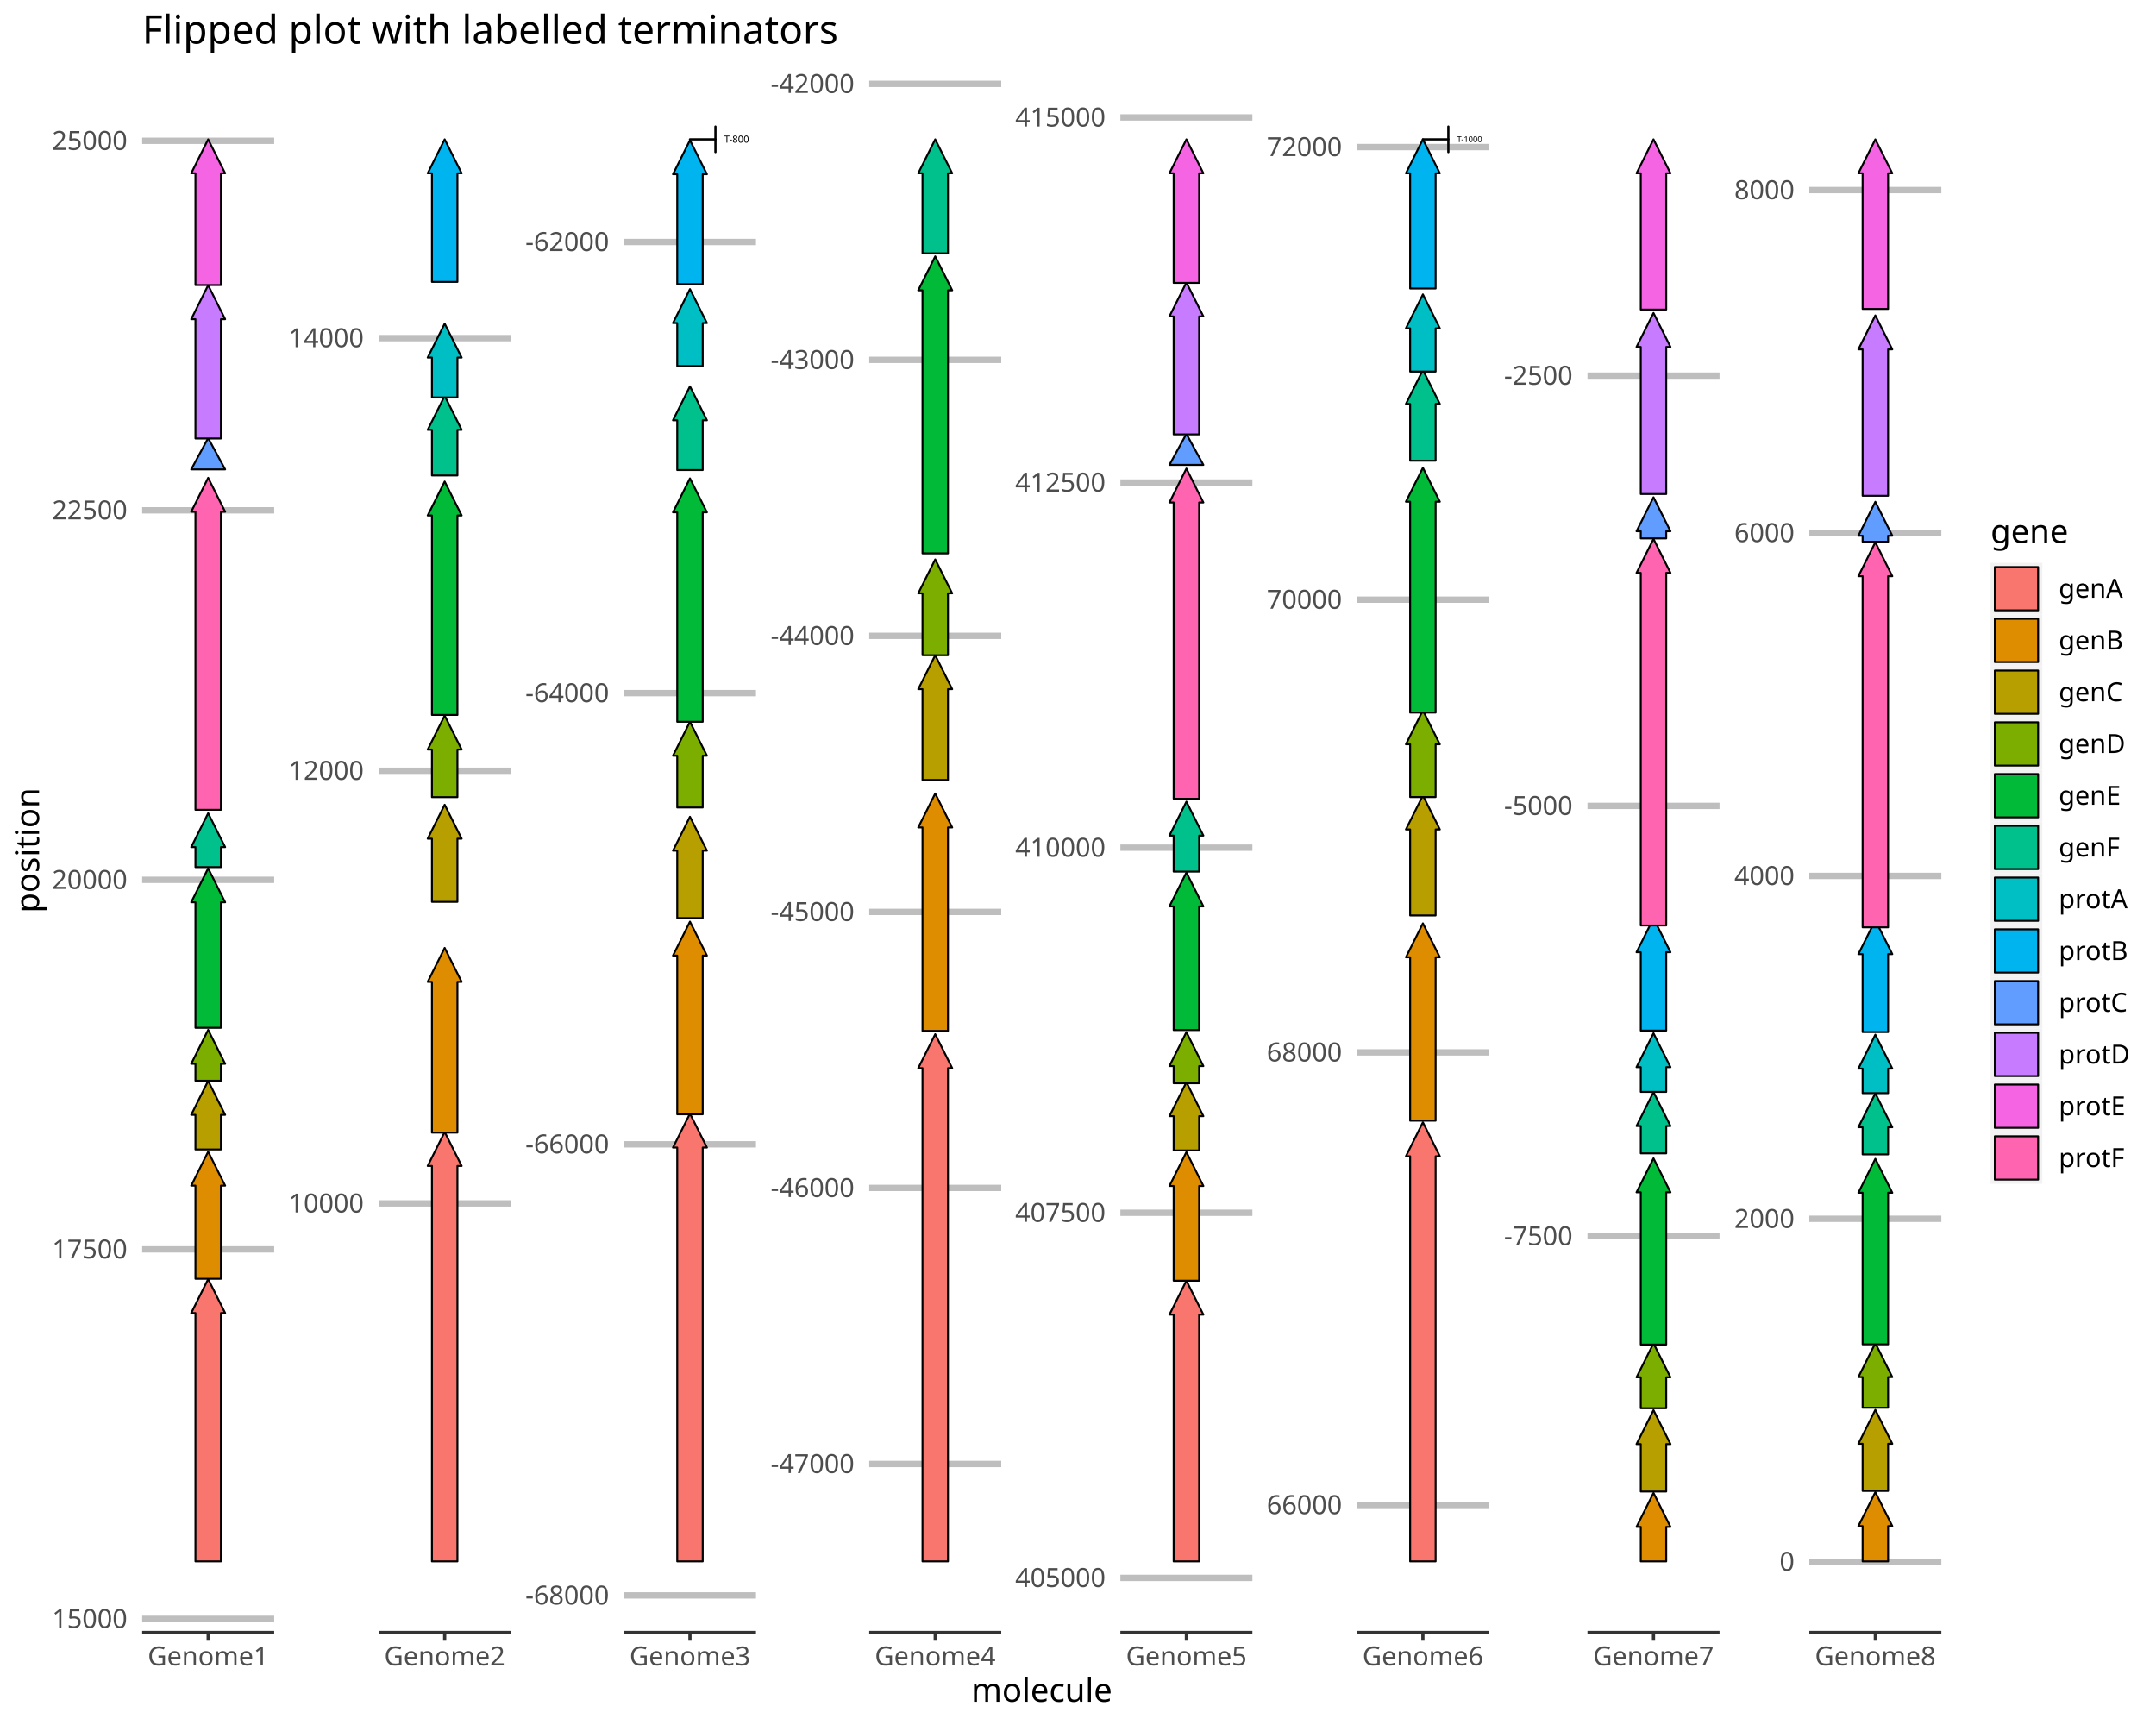
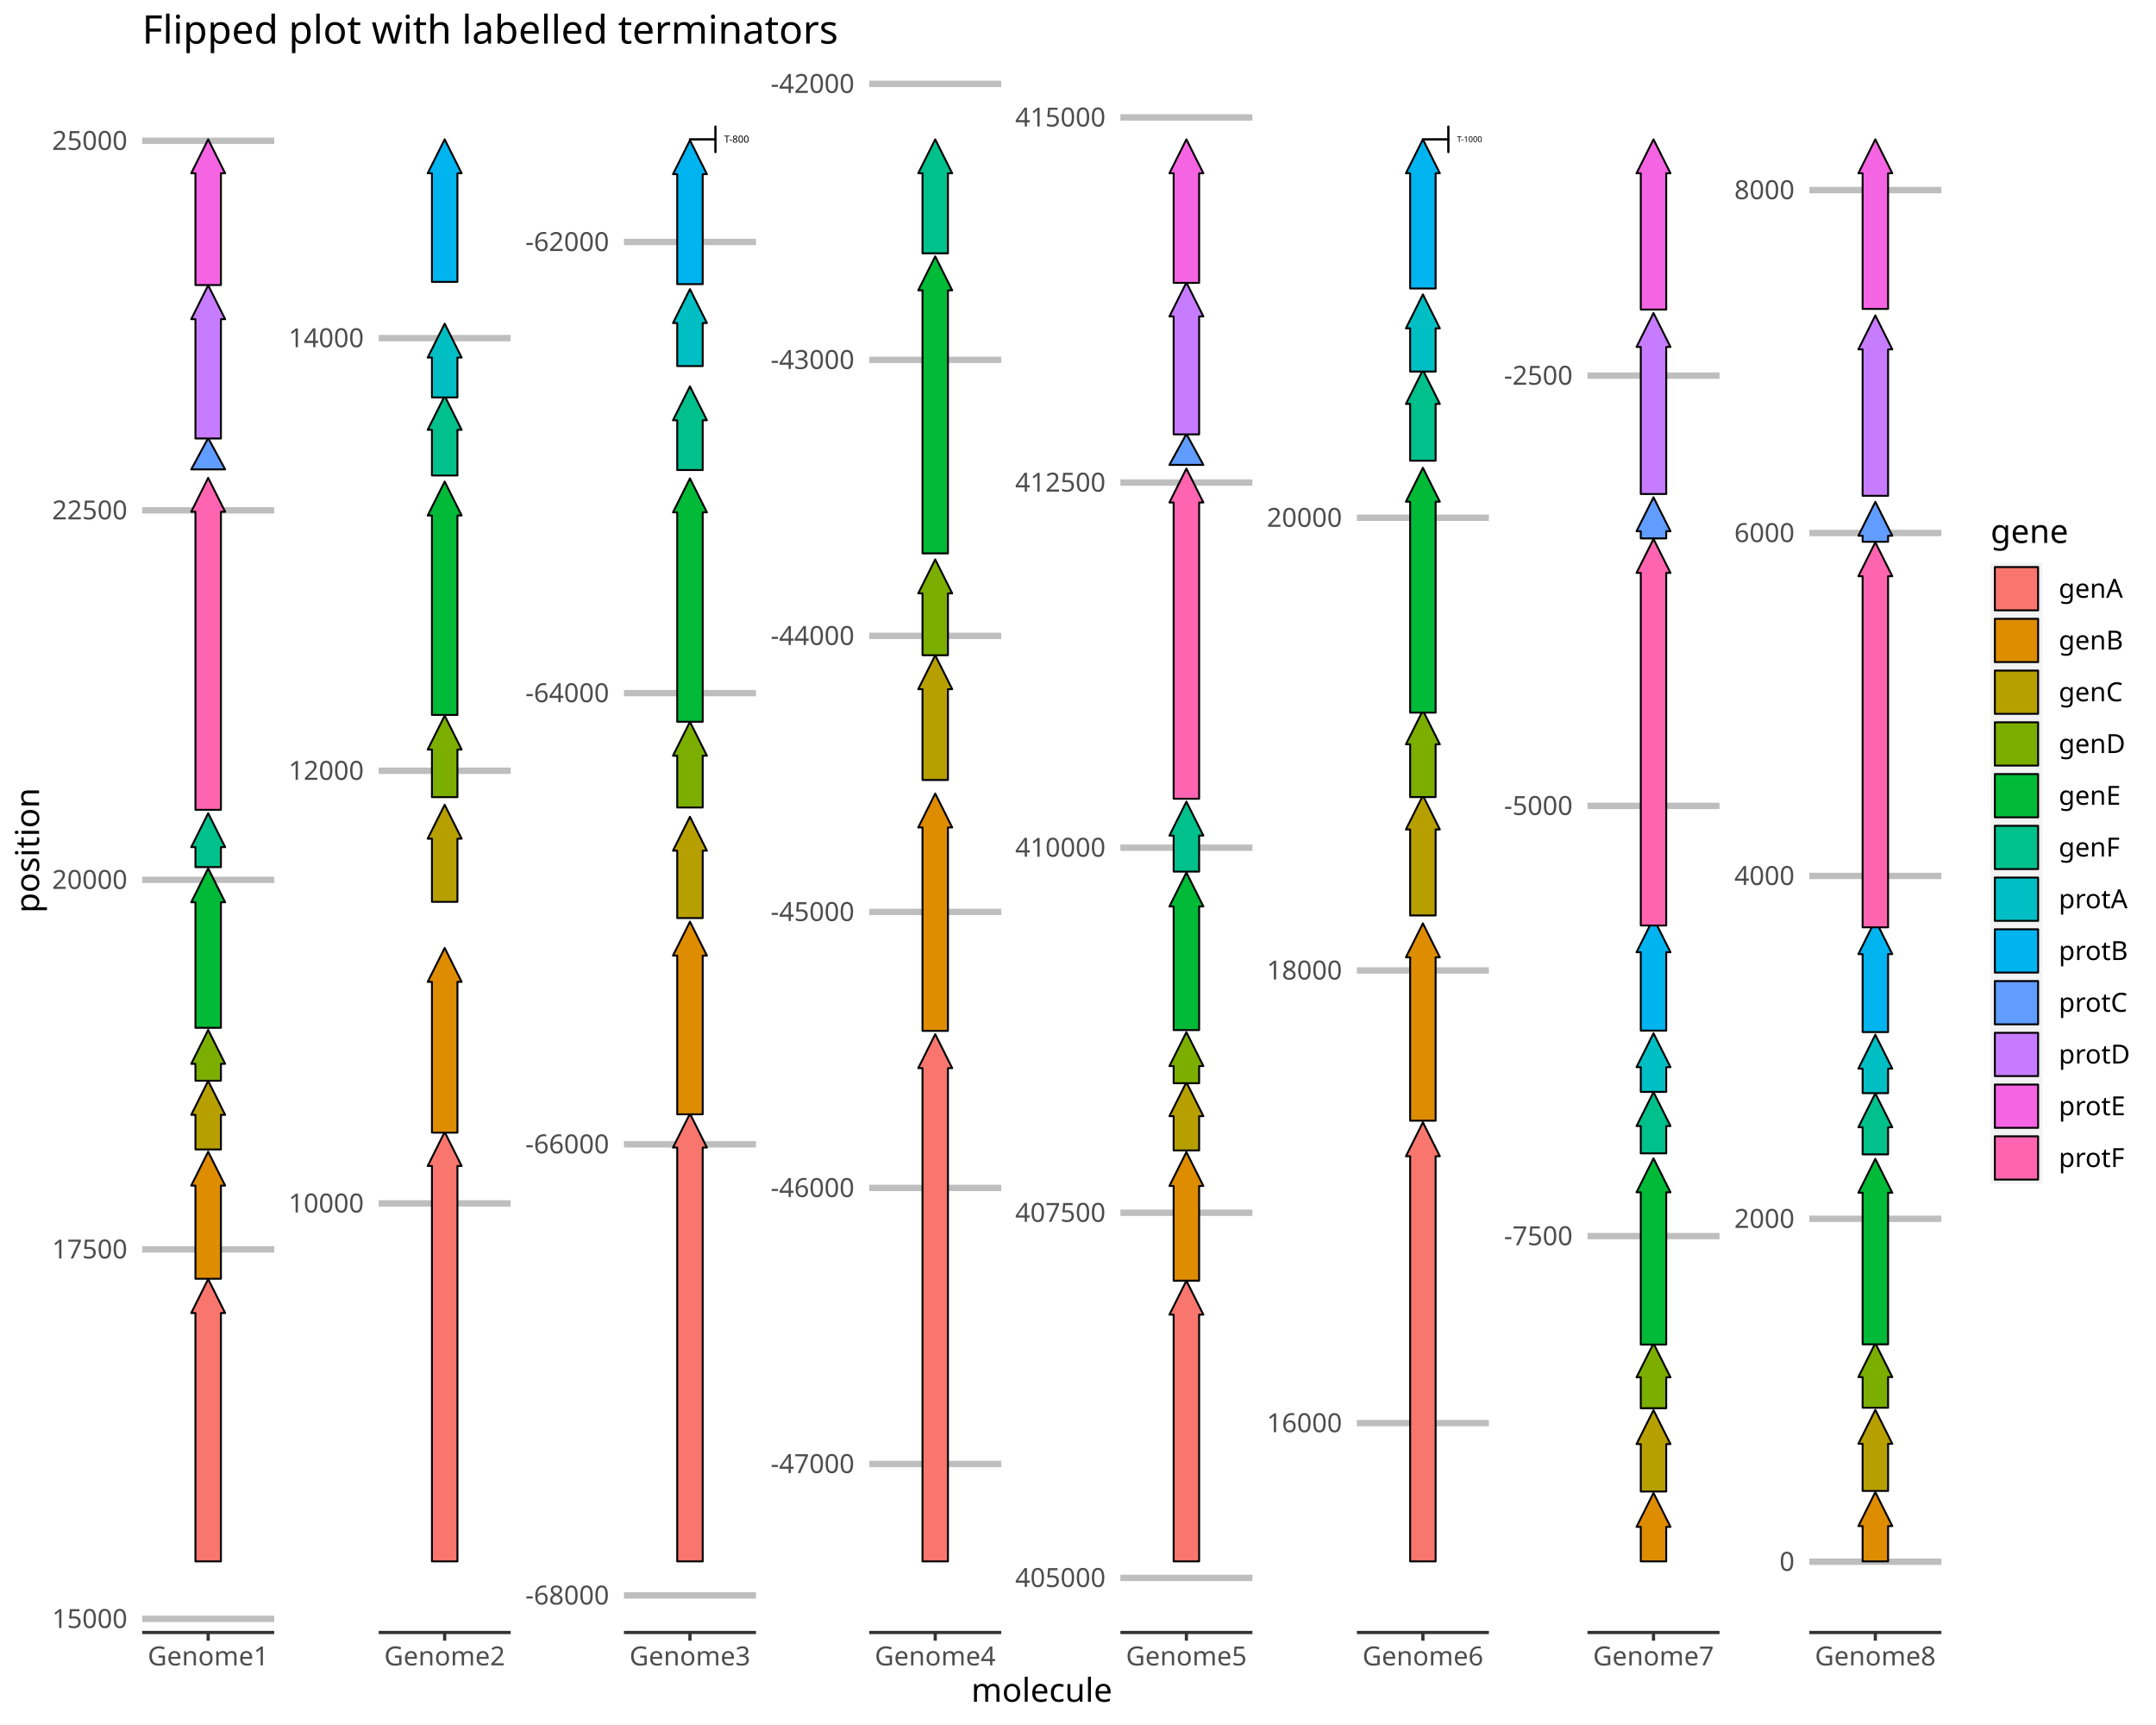
<svg xmlns="http://www.w3.org/2000/svg" class="svglite" data-engine-version="2.0" width="720.00pt" height="576.00pt" viewBox="0 0 720.00 576.00">
  <defs>
    <style type="text/css">
    .svglite line, .svglite polyline, .svglite polygon, .svglite path, .svglite rect, .svglite circle {
      fill: none;
      stroke: #000000;
      stroke-linecap: round;
      stroke-linejoin: round;
      stroke-miterlimit: 10.00;
    }
  </style>
  </defs>
  <rect width="100%" height="100%" style="stroke: none; fill: #FFFFFF;" />
  <defs>
    <clipPath id="cpMC4wMHw3MjAuMDB8MC4wMHw1NzYuMDA=">
      <rect x="0.00" y="0.00" width="720.00" height="576.00" />
    </clipPath>
  </defs>
  <g clip-path="url(#cpMC4wMHw3MjAuMDB8MC4wMHw1NzYuMDA=)">
    <rect x="0.00" y="0.00" width="720.00" height="576.00" style="stroke-width: 1.07; stroke: #FFFFFF; fill: #FFFFFF;" />
  </g>
  <defs>
    <clipPath id="cpNDcuNDh8OTEuNTd8MjIuNzh8NTQ1LjEx">
      <rect x="47.48" y="22.78" width="44.10" height="522.33" />
    </clipPath>
  </defs>
  <g clip-path="url(#cpNDcuNDh8OTEuNTd8MjIuNzh8NTQ1LjEx)">
    <polyline points="47.48,540.57 91.57,540.57 " style="stroke-width: 2.13; stroke: #BEBEBE; stroke-linecap: butt;" />
    <polyline points="47.48,417.18 91.57,417.18 " style="stroke-width: 2.13; stroke: #BEBEBE; stroke-linecap: butt;" />
    <polyline points="47.48,293.79 91.57,293.79 " style="stroke-width: 2.13; stroke: #BEBEBE; stroke-linecap: butt;" />
    <polyline points="47.48,170.41 91.57,170.41 " style="stroke-width: 2.13; stroke: #BEBEBE; stroke-linecap: butt;" />
    <polyline points="47.48,47.02 91.57,47.02 " style="stroke-width: 2.13; stroke: #BEBEBE; stroke-linecap: butt;" />
    <polygon points="73.78,521.37 65.27,521.37 65.27,438.44 63.86,438.44 69.52,427.10 75.19,438.44 73.78,438.44 " style="stroke-width: 0.64; fill: #F8766D;" />
    <polygon points="73.78,427.00 65.27,427.00 65.27,395.90 63.86,395.90 69.52,384.56 75.19,395.90 73.78,395.90 " style="stroke-width: 0.64; fill: #DE8C00;" />
    <polygon points="73.78,383.82 65.27,383.82 65.27,372.26 63.86,372.26 69.52,360.92 75.19,372.26 73.78,372.26 " style="stroke-width: 0.64; fill: #B79F00;" />
    <polygon points="73.78,360.87 65.27,360.87 65.27,355.23 63.86,355.23 69.52,343.89 75.19,355.23 73.78,355.23 " style="stroke-width: 0.64; fill: #7CAE00;" />
    <polygon points="73.78,343.20 65.27,343.20 65.27,301.28 63.86,301.28 69.52,289.94 75.19,301.28 73.78,301.28 " style="stroke-width: 0.64; fill: #00BA38;" />
    <polygon points="73.78,289.55 65.27,289.55 65.27,282.87 63.86,282.87 69.52,271.54 75.19,282.87 73.78,282.87 " style="stroke-width: 0.64; fill: #00C08B;" />
    <polygon points="73.78,156.74 65.27,156.74 65.27,156.74 63.86,156.74 69.52,146.27 75.19,156.74 73.78,156.74 " style="stroke-width: 0.64; fill: #619CFF;" />
    <polygon points="73.78,146.42 65.27,146.42 65.27,106.58 63.86,106.58 69.52,95.24 75.19,106.58 73.78,106.58 " style="stroke-width: 0.64; fill: #C77CFF;" />
    <polygon points="73.78,95.19 65.27,95.19 65.27,57.86 63.86,57.86 69.52,46.53 75.19,57.86 73.78,57.86 " style="stroke-width: 0.64; fill: #F564E3;" />
    <polygon points="73.78,270.40 65.27,270.40 65.27,170.89 63.86,170.89 69.52,159.55 75.19,170.89 73.78,170.89 " style="stroke-width: 0.64; fill: #FF64B0;" />
  </g>
  <g clip-path="url(#cpMC4wMHw3MjAuMDB8MC4wMHw1NzYuMDA=)">
</g>
  <defs>
    <clipPath id="cpMTI2LjQ2fDE3MC41NXwyMi43OHw1NDUuMTE=">
      <rect x="126.46" y="22.78" width="44.10" height="522.33" />
    </clipPath>
  </defs>
  <g clip-path="url(#cpMTI2LjQ2fDE3MC41NXwyMi43OHw1NDUuMTE=)">
    <polyline points="126.46,401.83 170.55,401.83 " style="stroke-width: 2.13; stroke: #BEBEBE; stroke-linecap: butt;" />
    <polyline points="126.46,257.37 170.55,257.37 " style="stroke-width: 2.13; stroke: #BEBEBE; stroke-linecap: butt;" />
    <polyline points="126.46,112.91 170.55,112.91 " style="stroke-width: 2.13; stroke: #BEBEBE; stroke-linecap: butt;" />
    <polygon points="152.76,521.37 144.25,521.37 144.25,389.33 142.83,389.33 148.50,377.99 154.17,389.33 152.76,389.33 " style="stroke-width: 0.64; fill: #F8766D;" />
    <polygon points="152.76,378.21 144.25,378.21 144.25,327.86 142.83,327.86 148.50,316.52 154.17,327.86 152.76,327.86 " style="stroke-width: 0.64; fill: #DE8C00;" />
    <polygon points="152.76,301.14 144.25,301.14 144.25,280.05 142.83,280.05 148.50,268.71 154.17,280.05 152.76,280.05 " style="stroke-width: 0.64; fill: #B79F00;" />
    <polygon points="152.76,266.18 144.25,266.18 144.25,250.29 142.83,250.29 148.50,238.95 154.17,250.29 152.76,250.29 " style="stroke-width: 0.64; fill: #7CAE00;" />
    <polygon points="152.76,238.73 144.25,238.73 144.25,172.13 142.83,172.13 148.50,160.79 154.17,172.13 152.76,172.13 " style="stroke-width: 0.64; fill: #00BA38;" />
    <polygon points="152.76,158.77 144.25,158.77 144.25,143.53 142.83,143.53 148.50,132.19 154.17,143.53 152.76,143.53 " style="stroke-width: 0.64; fill: #00C08B;" />
    <polygon points="152.76,132.70 144.25,132.70 144.25,119.40 142.83,119.40 148.50,108.07 154.17,119.40 152.76,119.40 " style="stroke-width: 0.64; fill: #00BFC4;" />
    <polygon points="152.76,94.13 144.25,94.13 144.25,57.86 142.83,57.86 148.50,46.53 154.17,57.86 152.76,57.86 " style="stroke-width: 0.64; fill: #00B4F0;" />
  </g>
  <g clip-path="url(#cpMC4wMHw3MjAuMDB8MC4wMHw1NzYuMDA=)">
</g>
  <defs>
    <clipPath id="cpMjA4LjM3fDI1Mi40NnwyMi43OHw1NDUuMTE=">
      <rect x="208.37" y="22.78" width="44.10" height="522.33" />
    </clipPath>
  </defs>
  <g clip-path="url(#cpMjA4LjM3fDI1Mi40NnwyMi43OHw1NDUuMTE=)">
    <polyline points="208.37,532.74 252.46,532.74 " style="stroke-width: 2.13; stroke: #BEBEBE; stroke-linecap: butt;" />
    <polyline points="208.37,382.10 252.46,382.10 " style="stroke-width: 2.13; stroke: #BEBEBE; stroke-linecap: butt;" />
    <polyline points="208.37,231.45 252.46,231.45 " style="stroke-width: 2.13; stroke: #BEBEBE; stroke-linecap: butt;" />
    <polyline points="208.37,80.80 252.46,80.80 " style="stroke-width: 2.13; stroke: #BEBEBE; stroke-linecap: butt;" />
    <polygon points="234.67,521.37 226.16,521.37 226.16,383.19 224.74,383.19 230.41,371.85 236.08,383.19 234.67,383.19 " style="stroke-width: 0.64; fill: #F8766D;" />
    <polygon points="234.67,372.08 226.16,372.08 226.16,319.09 224.74,319.09 230.41,307.75 236.08,319.09 234.67,319.09 " style="stroke-width: 0.64; fill: #DE8C00;" />
    <polygon points="234.67,306.55 226.16,306.55 226.16,284.06 224.74,284.06 230.41,272.72 236.08,284.06 234.67,284.06 " style="stroke-width: 0.64; fill: #B79F00;" />
    <polygon points="234.67,269.64 226.16,269.64 226.16,252.35 224.74,252.35 230.41,241.01 236.08,252.35 234.67,252.35 " style="stroke-width: 0.64; fill: #7CAE00;" />
    <polygon points="234.67,241.01 226.16,241.01 226.16,171.08 224.74,171.08 230.41,159.74 236.08,171.08 234.67,171.08 " style="stroke-width: 0.64; fill: #00BA38;" />
    <polygon points="234.67,156.95 226.16,156.95 226.16,140.34 224.74,140.34 230.41,129.01 236.08,140.34 234.67,140.34 " style="stroke-width: 0.64; fill: #00C08B;" />
    <polygon points="234.67,122.23 226.16,122.23 226.16,107.88 224.74,107.88 230.41,96.54 236.08,107.88 234.67,107.88 " style="stroke-width: 0.64; fill: #00BFC4;" />
    <polygon points="234.67,94.88 226.16,94.88 226.16,58.17 224.74,58.17 230.41,46.83 236.08,58.17 234.67,58.17 " style="stroke-width: 0.64; fill: #00B4F0;" />
    <polyline points="230.41,46.53 238.92,46.53 " style="stroke-width: 0.75;" />
    <polyline points="238.92,42.27 238.92,50.78 " style="stroke-width: 0.75;" />
    <text x="246.00" y="47.63" text-anchor="middle" style="font-size: 3.26px; font-family: sans;" textLength="8.50px" lengthAdjust="spacingAndGlyphs">T-800</text>
  </g>
  <g clip-path="url(#cpMC4wMHw3MjAuMDB8MC4wMHw1NzYuMDA=)">
</g>
  <defs>
    <clipPath id="cpMjkwLjI4fDMzNC4zN3wyMi43OHw1NDUuMTE=">
      <rect x="290.28" y="22.78" width="44.10" height="522.33" />
    </clipPath>
  </defs>
  <g clip-path="url(#cpMjkwLjI4fDMzNC4zN3wyMi43OHw1NDUuMTE=)">
    <polyline points="290.28,488.84 334.37,488.84 " style="stroke-width: 2.13; stroke: #BEBEBE; stroke-linecap: butt;" />
    <polyline points="290.28,396.67 334.37,396.67 " style="stroke-width: 2.13; stroke: #BEBEBE; stroke-linecap: butt;" />
    <polyline points="290.28,304.50 334.37,304.50 " style="stroke-width: 2.13; stroke: #BEBEBE; stroke-linecap: butt;" />
    <polyline points="290.28,212.33 334.37,212.33 " style="stroke-width: 2.13; stroke: #BEBEBE; stroke-linecap: butt;" />
    <polyline points="290.28,120.17 334.37,120.17 " style="stroke-width: 2.13; stroke: #BEBEBE; stroke-linecap: butt;" />
    <polyline points="290.28,28.00 334.37,28.00 " style="stroke-width: 2.13; stroke: #BEBEBE; stroke-linecap: butt;" />
    <polygon points="316.57,521.37 308.07,521.37 308.07,356.67 306.65,356.67 312.32,345.33 317.99,356.67 316.57,356.67 " style="stroke-width: 0.64; fill: #F8766D;" />
    <polygon points="316.57,344.23 308.07,344.23 308.07,276.30 306.65,276.30 312.32,264.96 317.99,276.30 316.57,276.30 " style="stroke-width: 0.64; fill: #DE8C00;" />
    <polygon points="316.57,260.45 308.07,260.45 308.07,230.12 306.65,230.12 312.32,218.79 317.99,230.12 316.57,230.12 " style="stroke-width: 0.64; fill: #B79F00;" />
    <polygon points="316.57,218.79 308.07,218.79 308.07,198.14 306.65,198.14 312.32,186.80 317.99,198.14 316.57,198.14 " style="stroke-width: 0.64; fill: #7CAE00;" />
    <polygon points="316.57,184.78 308.07,184.78 308.07,96.94 306.65,96.94 312.32,85.60 317.99,96.94 316.57,96.94 " style="stroke-width: 0.64; fill: #00BA38;" />
    <polygon points="316.57,84.59 308.07,84.59 308.07,57.86 306.65,57.86 312.32,46.53 317.99,57.86 316.57,57.86 " style="stroke-width: 0.64; fill: #00C08B;" />
  </g>
  <g clip-path="url(#cpMC4wMHw3MjAuMDB8MC4wMHw1NzYuMDA=)">
</g>
  <defs>
    <clipPath id="cpMzc0LjE1fDQxOC4yNHwyMi43OHw1NDUuMTE=">
      <rect x="374.15" y="22.78" width="44.10" height="522.33" />
    </clipPath>
  </defs>
  <g clip-path="url(#cpMzc0LjE1fDQxOC4yNHwyMi43OHw1NDUuMTE=)">
    <polyline points="374.15,526.88 418.24,526.88 " style="stroke-width: 2.13; stroke: #BEBEBE; stroke-linecap: butt;" />
    <polyline points="374.15,404.96 418.24,404.96 " style="stroke-width: 2.13; stroke: #BEBEBE; stroke-linecap: butt;" />
    <polyline points="374.15,283.05 418.24,283.05 " style="stroke-width: 2.13; stroke: #BEBEBE; stroke-linecap: butt;" />
    <polyline points="374.15,161.13 418.24,161.13 " style="stroke-width: 2.13; stroke: #BEBEBE; stroke-linecap: butt;" />
    <polyline points="374.15,39.21 418.24,39.21 " style="stroke-width: 2.13; stroke: #BEBEBE; stroke-linecap: butt;" />
    <polygon points="400.45,521.37 391.94,521.37 391.94,438.98 390.53,438.98 396.20,427.64 401.87,438.98 400.45,438.98 " style="stroke-width: 0.64; fill: #F8766D;" />
    <polygon points="400.45,427.64 391.94,427.64 391.94,396.01 390.53,396.01 396.20,384.68 401.87,396.01 400.45,396.01 " style="stroke-width: 0.64; fill: #DE8C00;" />
    <polygon points="400.45,384.14 391.94,384.14 391.94,372.70 390.53,372.70 396.20,361.37 401.87,372.70 400.45,372.70 " style="stroke-width: 0.64; fill: #B79F00;" />
    <polygon points="400.45,361.71 391.94,361.71 391.94,355.98 390.53,355.98 396.20,344.64 401.87,355.98 400.45,355.98 " style="stroke-width: 0.64; fill: #7CAE00;" />
    <polygon points="400.45,343.96 391.94,343.96 391.94,302.67 390.53,302.67 396.20,291.34 401.87,302.67 400.45,302.67 " style="stroke-width: 0.64; fill: #00BA38;" />
    <polygon points="400.45,291.04 391.94,291.04 391.94,279.02 390.53,279.02 396.20,267.68 401.87,279.02 400.45,279.02 " style="stroke-width: 0.64; fill: #00C08B;" />
    <polygon points="400.45,155.23 391.94,155.23 391.94,155.23 390.53,155.23 396.20,144.89 401.87,155.23 400.45,155.23 " style="stroke-width: 0.64; fill: #619CFF;" />
    <polygon points="400.45,145.04 391.94,145.04 391.94,105.66 390.53,105.66 396.20,94.32 401.87,105.66 400.45,105.66 " style="stroke-width: 0.64; fill: #C77CFF;" />
    <polygon points="400.45,94.46 391.94,94.46 391.94,57.86 390.53,57.86 396.20,46.53 401.87,57.86 400.45,57.86 " style="stroke-width: 0.64; fill: #F564E3;" />
    <polygon points="400.45,266.71 391.94,266.71 391.94,167.79 390.53,167.79 396.20,156.45 401.87,167.79 400.45,167.79 " style="stroke-width: 0.64; fill: #FF64B0;" />
  </g>
  <g clip-path="url(#cpMC4wMHw3MjAuMDB8MC4wMHw1NzYuMDA=)">
</g>
  <defs>
    <clipPath id="cpNDUzLjEzfDQ5Ny4yMnwyMi43OHw1NDUuMTE=">
      <rect x="453.13" y="22.78" width="44.10" height="522.33" />
    </clipPath>
  </defs>
  <g clip-path="url(#cpNDUzLjEzfDQ5Ny4yMnwyMi43OHw1NDUuMTE=)">
-     <polyline points="453.13,502.55 497.22,502.55 " style="stroke-width: 2.13; stroke: #BEBEBE; stroke-linecap: butt;" />
-     <polyline points="453.13,351.40 497.22,351.40 " style="stroke-width: 2.13; stroke: #BEBEBE; stroke-linecap: butt;" />
-     <polyline points="453.13,200.25 497.22,200.25 " style="stroke-width: 2.13; stroke: #BEBEBE; stroke-linecap: butt;" />
-     <polyline points="453.13,49.10 497.22,49.10 " style="stroke-width: 2.13; stroke: #BEBEBE; stroke-linecap: butt;" />
+     <polyline points="453.13,475.19 497.22,475.19 " style="stroke-width: 2.13; stroke: #BEBEBE; stroke-linecap: butt;" />
+     <polyline points="453.13,324.04 497.22,324.04 " style="stroke-width: 2.13; stroke: #BEBEBE; stroke-linecap: butt;" />
+     <polyline points="453.13,172.89 497.22,172.89 " style="stroke-width: 2.13; stroke: #BEBEBE; stroke-linecap: butt;" />
    <polygon points="479.43,521.37 470.92,521.37 470.92,386.09 469.51,386.09 475.18,374.75 480.84,386.09 479.43,386.09 " style="stroke-width: 0.64; fill: #F8766D;" />
    <polygon points="479.43,374.22 470.92,374.22 470.92,319.66 469.51,319.66 475.18,308.32 480.84,319.66 479.43,319.66 " style="stroke-width: 0.64; fill: #DE8C00;" />
    <polygon points="479.43,305.68 470.92,305.68 470.92,276.96 469.51,276.96 475.18,265.62 480.84,276.96 479.43,276.96 " style="stroke-width: 0.64; fill: #B79F00;" />
    <polygon points="479.43,266.15 470.92,266.15 470.92,248.54 469.51,248.54 475.18,237.20 480.84,248.54 479.43,248.54 " style="stroke-width: 0.64; fill: #7CAE00;" />
    <polygon points="479.43,237.96 470.92,237.96 470.92,167.53 469.51,167.53 475.18,156.19 480.84,167.53 479.43,167.53 " style="stroke-width: 0.64; fill: #00BA38;" />
    <polygon points="479.43,153.84 470.92,153.84 470.92,134.88 469.51,134.88 475.18,123.54 480.84,134.88 479.43,134.88 " style="stroke-width: 0.64; fill: #00C08B;" />
    <polygon points="479.43,124.07 470.92,124.07 470.92,109.63 469.51,109.63 475.18,98.30 480.84,109.63 479.43,109.63 " style="stroke-width: 0.64; fill: #00BFC4;" />
    <polygon points="479.43,96.33 470.92,96.33 470.92,57.86 469.51,57.86 475.18,46.53 480.84,57.86 479.43,57.86 " style="stroke-width: 0.64; fill: #00B4F0;" />
    <polyline points="475.18,46.53 483.68,46.53 " style="stroke-width: 0.75;" />
    <polyline points="483.68,42.27 483.68,50.78 " style="stroke-width: 0.75;" />
    <text x="490.77" y="47.44" text-anchor="middle" style="font-size: 2.68px; font-family: sans;" textLength="8.50px" lengthAdjust="spacingAndGlyphs">T-1000</text>
  </g>
  <g clip-path="url(#cpMC4wMHw3MjAuMDB8MC4wMHw1NzYuMDA=)">
</g>
  <defs>
    <clipPath id="cpNTMwLjE0fDU3NC4yNHwyMi43OHw1NDUuMTE=">
      <rect x="530.14" y="22.78" width="44.10" height="522.33" />
    </clipPath>
  </defs>
  <g clip-path="url(#cpNTMwLjE0fDU3NC4yNHwyMi43OHw1NDUuMTE=)">
    <polyline points="530.14,412.76 574.24,412.76 " style="stroke-width: 2.13; stroke: #BEBEBE; stroke-linecap: butt;" />
    <polyline points="530.14,269.09 574.24,269.09 " style="stroke-width: 2.13; stroke: #BEBEBE; stroke-linecap: butt;" />
    <polyline points="530.14,125.43 574.24,125.43 " style="stroke-width: 2.13; stroke: #BEBEBE; stroke-linecap: butt;" />
    <polygon points="556.44,521.37 547.94,521.37 547.94,509.84 546.52,509.84 552.19,498.50 557.86,509.84 556.44,509.84 " style="stroke-width: 0.64; fill: #DE8C00;" />
    <polygon points="556.44,498.04 547.94,498.04 547.94,482.20 546.52,482.20 552.19,470.86 557.86,482.20 556.44,482.20 " style="stroke-width: 0.64; fill: #B79F00;" />
    <polygon points="556.44,470.23 547.94,470.23 547.94,459.90 546.52,459.90 552.19,448.56 557.86,459.90 556.44,459.90 " style="stroke-width: 0.64; fill: #7CAE00;" />
    <polygon points="556.44,448.96 547.94,448.96 547.94,398.12 546.52,398.12 552.19,386.78 557.86,398.12 556.44,398.12 " style="stroke-width: 0.64; fill: #00BA38;" />
    <polygon points="556.44,385.12 547.94,385.12 547.94,376.00 546.52,376.00 552.19,364.66 557.86,376.00 556.44,376.00 " style="stroke-width: 0.64; fill: #00C08B;" />
    <polygon points="556.44,364.60 547.94,364.60 547.94,356.34 546.52,356.34 552.19,345.01 557.86,356.34 556.44,356.34 " style="stroke-width: 0.64; fill: #00BFC4;" />
    <polygon points="556.44,344.14 547.94,344.14 547.94,317.96 546.52,317.96 552.19,306.62 557.86,317.96 556.44,317.96 " style="stroke-width: 0.64; fill: #00B4F0;" />
    <polygon points="556.44,179.79 547.94,179.79 547.94,177.39 546.52,177.39 552.19,166.06 557.86,177.39 556.44,177.39 " style="stroke-width: 0.64; fill: #619CFF;" />
    <polygon points="556.44,164.96 547.94,164.96 547.94,115.85 546.52,115.85 552.19,104.51 557.86,115.85 556.44,115.85 " style="stroke-width: 0.64; fill: #C77CFF;" />
    <polygon points="556.44,103.36 547.94,103.36 547.94,57.86 546.52,57.86 552.19,46.53 557.86,57.86 556.44,57.86 " style="stroke-width: 0.64; fill: #F564E3;" />
    <polygon points="556.44,309.03 547.94,309.03 547.94,191.30 546.52,191.30 552.19,179.96 557.86,191.30 556.44,191.30 " style="stroke-width: 0.64; fill: #FF64B0;" />
  </g>
  <g clip-path="url(#cpMC4wMHw3MjAuMDB8MC4wMHw1NzYuMDA=)">
</g>
  <defs>
    <clipPath id="cpNjA0LjIzfDY0OC4zMnwyMi43OHw1NDUuMTE=">
      <rect x="604.23" y="22.78" width="44.10" height="522.33" />
    </clipPath>
  </defs>
  <g clip-path="url(#cpNjA0LjIzfDY0OC4zMnwyMi43OHw1NDUuMTE=)">
    <polyline points="604.23,521.48 648.32,521.48 " style="stroke-width: 2.13; stroke: #BEBEBE; stroke-linecap: butt;" />
    <polyline points="604.23,406.98 648.32,406.98 " style="stroke-width: 2.13; stroke: #BEBEBE; stroke-linecap: butt;" />
    <polyline points="604.23,292.48 648.32,292.48 " style="stroke-width: 2.13; stroke: #BEBEBE; stroke-linecap: butt;" />
    <polyline points="604.23,177.98 648.32,177.98 " style="stroke-width: 2.13; stroke: #BEBEBE; stroke-linecap: butt;" />
    <polyline points="604.23,63.47 648.32,63.47 " style="stroke-width: 2.13; stroke: #BEBEBE; stroke-linecap: butt;" />
    <polygon points="630.53,521.37 622.02,521.37 622.02,509.58 620.61,509.58 626.27,498.24 631.94,509.58 630.53,509.58 " style="stroke-width: 0.64; fill: #DE8C00;" />
    <polygon points="630.53,497.84 622.02,497.84 622.02,482.10 620.61,482.10 626.27,470.76 631.94,482.10 630.53,482.10 " style="stroke-width: 0.64; fill: #B79F00;" />
    <polygon points="630.53,470.07 622.02,470.07 622.02,459.83 620.61,459.83 626.27,448.49 631.94,459.83 630.53,459.83 " style="stroke-width: 0.64; fill: #7CAE00;" />
    <polygon points="630.53,448.89 622.02,448.89 622.02,398.28 620.61,398.28 626.27,386.94 631.94,398.28 630.53,398.28 " style="stroke-width: 0.64; fill: #00BA38;" />
    <polygon points="630.53,385.46 622.02,385.46 622.02,376.41 620.61,376.41 626.27,365.07 631.94,376.41 630.53,376.41 " style="stroke-width: 0.64; fill: #00C08B;" />
    <polygon points="630.53,365.02 622.02,365.02 622.02,356.83 620.61,356.83 626.27,345.49 631.94,356.83 630.53,356.83 " style="stroke-width: 0.64; fill: #00BFC4;" />
    <polygon points="630.53,344.63 622.02,344.63 622.02,318.59 620.61,318.59 626.27,307.25 631.94,318.59 630.53,318.59 " style="stroke-width: 0.64; fill: #00B4F0;" />
    <polygon points="630.53,180.90 622.02,180.90 622.02,178.89 620.61,178.89 626.27,167.56 631.94,178.89 630.53,178.89 " style="stroke-width: 0.64; fill: #619CFF;" />
    <polygon points="630.53,165.55 622.02,165.55 622.02,116.66 620.61,116.66 626.27,105.32 631.94,116.66 630.53,116.66 " style="stroke-width: 0.64; fill: #C77CFF;" />
    <polygon points="630.53,103.15 622.02,103.15 622.02,57.86 620.61,57.86 626.27,46.53 631.94,57.86 630.53,57.86 " style="stroke-width: 0.64; fill: #F564E3;" />
    <polygon points="630.53,309.65 622.02,309.65 622.02,192.41 620.61,192.41 626.27,181.07 631.94,192.41 630.53,192.41 " style="stroke-width: 0.64; fill: #FF64B0;" />
  </g>
  <g clip-path="url(#cpMC4wMHw3MjAuMDB8MC4wMHw1NzYuMDA=)">
</g>
  <defs>
    <clipPath id="cpNDcuNDh8OTEuNTd8MjIuNzh8MjIuNzg=">
      <rect x="47.48" y="22.78" width="44.10" height="0.00" />
    </clipPath>
  </defs>
  <g clip-path="url(#cpNDcuNDh8OTEuNTd8MjIuNzh8MjIuNzg=)">
</g>
  <g clip-path="url(#cpMC4wMHw3MjAuMDB8MC4wMHw1NzYuMDA=)">
</g>
  <defs>
    <clipPath id="cpMTI2LjQ2fDE3MC41NXwyMi43OHwyMi43OA==">
      <rect x="126.46" y="22.78" width="44.10" height="0.00" />
    </clipPath>
  </defs>
  <g clip-path="url(#cpMTI2LjQ2fDE3MC41NXwyMi43OHwyMi43OA==)">
</g>
  <g clip-path="url(#cpMC4wMHw3MjAuMDB8MC4wMHw1NzYuMDA=)">
</g>
  <defs>
    <clipPath id="cpMjA4LjM3fDI1Mi40NnwyMi43OHwyMi43OA==">
      <rect x="208.37" y="22.78" width="44.10" height="0.00" />
    </clipPath>
  </defs>
  <g clip-path="url(#cpMjA4LjM3fDI1Mi40NnwyMi43OHwyMi43OA==)">
</g>
  <g clip-path="url(#cpMC4wMHw3MjAuMDB8MC4wMHw1NzYuMDA=)">
</g>
  <defs>
    <clipPath id="cpMjkwLjI4fDMzNC4zN3wyMi43OHwyMi43OA==">
      <rect x="290.28" y="22.78" width="44.10" height="0.00" />
    </clipPath>
  </defs>
  <g clip-path="url(#cpMjkwLjI4fDMzNC4zN3wyMi43OHwyMi43OA==)">
</g>
  <g clip-path="url(#cpMC4wMHw3MjAuMDB8MC4wMHw1NzYuMDA=)">
</g>
  <defs>
    <clipPath id="cpMzc0LjE1fDQxOC4yNHwyMi43OHwyMi43OA==">
      <rect x="374.15" y="22.78" width="44.10" height="0.00" />
    </clipPath>
  </defs>
  <g clip-path="url(#cpMzc0LjE1fDQxOC4yNHwyMi43OHwyMi43OA==)">
</g>
  <g clip-path="url(#cpMC4wMHw3MjAuMDB8MC4wMHw1NzYuMDA=)">
</g>
  <defs>
    <clipPath id="cpNDUzLjEzfDQ5Ny4yMnwyMi43OHwyMi43OA==">
      <rect x="453.13" y="22.78" width="44.10" height="0.00" />
    </clipPath>
  </defs>
  <g clip-path="url(#cpNDUzLjEzfDQ5Ny4yMnwyMi43OHwyMi43OA==)">
</g>
  <g clip-path="url(#cpMC4wMHw3MjAuMDB8MC4wMHw1NzYuMDA=)">
</g>
  <defs>
    <clipPath id="cpNTMwLjE0fDU3NC4yNHwyMi43OHwyMi43OA==">
      <rect x="530.14" y="22.78" width="44.10" height="0.00" />
    </clipPath>
  </defs>
  <g clip-path="url(#cpNTMwLjE0fDU3NC4yNHwyMi43OHwyMi43OA==)">
</g>
  <g clip-path="url(#cpMC4wMHw3MjAuMDB8MC4wMHw1NzYuMDA=)">
</g>
  <defs>
    <clipPath id="cpNjA0LjIzfDY0OC4zMnwyMi43OHwyMi43OA==">
      <rect x="604.23" y="22.78" width="44.10" height="0.00" />
    </clipPath>
  </defs>
  <g clip-path="url(#cpNjA0LjIzfDY0OC4zMnwyMi43OHwyMi43OA==)">
</g>
  <g clip-path="url(#cpMC4wMHw3MjAuMDB8MC4wMHw1NzYuMDA=)">
    <polyline points="47.48,545.11 91.57,545.11 " style="stroke-width: 1.07; stroke: #333333; stroke-linecap: butt;" />
    <polyline points="69.52,547.85 69.52,545.11 " style="stroke-width: 1.07; stroke: #333333; stroke-linecap: butt;" />
    <text x="69.52" y="556.10" text-anchor="middle" style="font-size: 8.80px; fill: #4D4D4D; font-family: sans;" textLength="38.65px" lengthAdjust="spacingAndGlyphs">Genome1</text>
    <polyline points="126.46,545.11 170.55,545.11 " style="stroke-width: 1.07; stroke: #333333; stroke-linecap: butt;" />
    <polyline points="148.50,547.85 148.50,545.11 " style="stroke-width: 1.07; stroke: #333333; stroke-linecap: butt;" />
    <text x="148.50" y="556.10" text-anchor="middle" style="font-size: 8.80px; fill: #4D4D4D; font-family: sans;" textLength="38.65px" lengthAdjust="spacingAndGlyphs">Genome2</text>
    <polyline points="208.37,545.11 252.46,545.11 " style="stroke-width: 1.07; stroke: #333333; stroke-linecap: butt;" />
    <polyline points="230.41,547.85 230.41,545.11 " style="stroke-width: 1.07; stroke: #333333; stroke-linecap: butt;" />
    <text x="230.41" y="556.10" text-anchor="middle" style="font-size: 8.80px; fill: #4D4D4D; font-family: sans;" textLength="38.65px" lengthAdjust="spacingAndGlyphs">Genome3</text>
    <polyline points="290.28,545.11 334.37,545.11 " style="stroke-width: 1.07; stroke: #333333; stroke-linecap: butt;" />
    <polyline points="312.32,547.85 312.32,545.11 " style="stroke-width: 1.07; stroke: #333333; stroke-linecap: butt;" />
    <text x="312.32" y="556.10" text-anchor="middle" style="font-size: 8.80px; fill: #4D4D4D; font-family: sans;" textLength="38.65px" lengthAdjust="spacingAndGlyphs">Genome4</text>
    <polyline points="374.15,545.11 418.24,545.11 " style="stroke-width: 1.07; stroke: #333333; stroke-linecap: butt;" />
    <polyline points="396.20,547.85 396.20,545.11 " style="stroke-width: 1.07; stroke: #333333; stroke-linecap: butt;" />
    <text x="396.20" y="556.10" text-anchor="middle" style="font-size: 8.80px; fill: #4D4D4D; font-family: sans;" textLength="38.65px" lengthAdjust="spacingAndGlyphs">Genome5</text>
    <polyline points="453.13,545.11 497.22,545.11 " style="stroke-width: 1.07; stroke: #333333; stroke-linecap: butt;" />
    <polyline points="475.18,547.85 475.18,545.11 " style="stroke-width: 1.07; stroke: #333333; stroke-linecap: butt;" />
    <text x="475.18" y="556.10" text-anchor="middle" style="font-size: 8.80px; fill: #4D4D4D; font-family: sans;" textLength="38.65px" lengthAdjust="spacingAndGlyphs">Genome6</text>
    <polyline points="530.14,545.11 574.24,545.11 " style="stroke-width: 1.07; stroke: #333333; stroke-linecap: butt;" />
    <polyline points="552.19,547.85 552.19,545.11 " style="stroke-width: 1.07; stroke: #333333; stroke-linecap: butt;" />
    <text x="552.19" y="556.10" text-anchor="middle" style="font-size: 8.80px; fill: #4D4D4D; font-family: sans;" textLength="38.65px" lengthAdjust="spacingAndGlyphs">Genome7</text>
    <polyline points="604.23,545.11 648.32,545.11 " style="stroke-width: 1.07; stroke: #333333; stroke-linecap: butt;" />
    <polyline points="626.27,547.85 626.27,545.11 " style="stroke-width: 1.07; stroke: #333333; stroke-linecap: butt;" />
    <text x="626.27" y="556.10" text-anchor="middle" style="font-size: 8.80px; fill: #4D4D4D; font-family: sans;" textLength="38.65px" lengthAdjust="spacingAndGlyphs">Genome8</text>
    <text x="599.30" y="524.51" text-anchor="end" style="font-size: 8.80px; fill: #4D4D4D; font-family: sans;" textLength="4.89px" lengthAdjust="spacingAndGlyphs">0</text>
    <text x="599.30" y="410.01" text-anchor="end" style="font-size: 8.80px; fill: #4D4D4D; font-family: sans;" textLength="19.58px" lengthAdjust="spacingAndGlyphs">2000</text>
    <text x="599.30" y="295.51" text-anchor="end" style="font-size: 8.80px; fill: #4D4D4D; font-family: sans;" textLength="19.58px" lengthAdjust="spacingAndGlyphs">4000</text>
    <text x="599.30" y="181.00" text-anchor="end" style="font-size: 8.80px; fill: #4D4D4D; font-family: sans;" textLength="19.58px" lengthAdjust="spacingAndGlyphs">6000</text>
    <text x="599.30" y="66.50" text-anchor="end" style="font-size: 8.80px; fill: #4D4D4D; font-family: sans;" textLength="19.58px" lengthAdjust="spacingAndGlyphs">8000</text>
    <text x="525.21" y="415.79" text-anchor="end" style="font-size: 8.80px; fill: #4D4D4D; font-family: sans;" textLength="22.51px" lengthAdjust="spacingAndGlyphs">-7500</text>
    <text x="525.21" y="272.12" text-anchor="end" style="font-size: 8.80px; fill: #4D4D4D; font-family: sans;" textLength="22.51px" lengthAdjust="spacingAndGlyphs">-5000</text>
    <text x="525.21" y="128.46" text-anchor="end" style="font-size: 8.80px; fill: #4D4D4D; font-family: sans;" textLength="22.51px" lengthAdjust="spacingAndGlyphs">-2500</text>
-     <text x="448.20" y="505.58" text-anchor="end" style="font-size: 8.80px; fill: #4D4D4D; font-family: sans;" textLength="24.47px" lengthAdjust="spacingAndGlyphs">66000</text>
-     <text x="448.20" y="354.43" text-anchor="end" style="font-size: 8.80px; fill: #4D4D4D; font-family: sans;" textLength="24.47px" lengthAdjust="spacingAndGlyphs">68000</text>
-     <text x="448.20" y="203.28" text-anchor="end" style="font-size: 8.80px; fill: #4D4D4D; font-family: sans;" textLength="24.47px" lengthAdjust="spacingAndGlyphs">70000</text>
-     <text x="448.20" y="52.12" text-anchor="end" style="font-size: 8.80px; fill: #4D4D4D; font-family: sans;" textLength="24.47px" lengthAdjust="spacingAndGlyphs">72000</text>
+     <text x="448.20" y="478.22" text-anchor="end" style="font-size: 8.80px; fill: #4D4D4D; font-family: sans;" textLength="24.47px" lengthAdjust="spacingAndGlyphs">16000</text>
+     <text x="448.20" y="327.07" text-anchor="end" style="font-size: 8.80px; fill: #4D4D4D; font-family: sans;" textLength="24.47px" lengthAdjust="spacingAndGlyphs">18000</text>
+     <text x="448.20" y="175.92" text-anchor="end" style="font-size: 8.80px; fill: #4D4D4D; font-family: sans;" textLength="24.47px" lengthAdjust="spacingAndGlyphs">20000</text>
    <text x="369.22" y="529.91" text-anchor="end" style="font-size: 8.80px; fill: #4D4D4D; font-family: sans;" textLength="29.37px" lengthAdjust="spacingAndGlyphs">405000</text>
    <text x="369.22" y="407.99" text-anchor="end" style="font-size: 8.80px; fill: #4D4D4D; font-family: sans;" textLength="29.37px" lengthAdjust="spacingAndGlyphs">407500</text>
    <text x="369.22" y="286.07" text-anchor="end" style="font-size: 8.80px; fill: #4D4D4D; font-family: sans;" textLength="29.37px" lengthAdjust="spacingAndGlyphs">410000</text>
    <text x="369.22" y="164.16" text-anchor="end" style="font-size: 8.80px; fill: #4D4D4D; font-family: sans;" textLength="29.37px" lengthAdjust="spacingAndGlyphs">412500</text>
    <text x="369.22" y="42.24" text-anchor="end" style="font-size: 8.80px; fill: #4D4D4D; font-family: sans;" textLength="29.37px" lengthAdjust="spacingAndGlyphs">415000</text>
    <text x="285.34" y="491.86" text-anchor="end" style="font-size: 8.80px; fill: #4D4D4D; font-family: sans;" textLength="27.40px" lengthAdjust="spacingAndGlyphs">-47000</text>
    <text x="285.34" y="399.70" text-anchor="end" style="font-size: 8.80px; fill: #4D4D4D; font-family: sans;" textLength="27.40px" lengthAdjust="spacingAndGlyphs">-46000</text>
    <text x="285.34" y="307.53" text-anchor="end" style="font-size: 8.80px; fill: #4D4D4D; font-family: sans;" textLength="27.40px" lengthAdjust="spacingAndGlyphs">-45000</text>
    <text x="285.34" y="215.36" text-anchor="end" style="font-size: 8.80px; fill: #4D4D4D; font-family: sans;" textLength="27.40px" lengthAdjust="spacingAndGlyphs">-44000</text>
    <text x="285.34" y="123.20" text-anchor="end" style="font-size: 8.80px; fill: #4D4D4D; font-family: sans;" textLength="27.40px" lengthAdjust="spacingAndGlyphs">-43000</text>
    <text x="285.34" y="31.03" text-anchor="end" style="font-size: 8.80px; fill: #4D4D4D; font-family: sans;" textLength="27.40px" lengthAdjust="spacingAndGlyphs">-42000</text>
    <text x="203.43" y="535.77" text-anchor="end" style="font-size: 8.80px; fill: #4D4D4D; font-family: sans;" textLength="27.40px" lengthAdjust="spacingAndGlyphs">-68000</text>
    <text x="203.43" y="385.12" text-anchor="end" style="font-size: 8.80px; fill: #4D4D4D; font-family: sans;" textLength="27.40px" lengthAdjust="spacingAndGlyphs">-66000</text>
    <text x="203.43" y="234.47" text-anchor="end" style="font-size: 8.80px; fill: #4D4D4D; font-family: sans;" textLength="27.40px" lengthAdjust="spacingAndGlyphs">-64000</text>
    <text x="203.43" y="83.83" text-anchor="end" style="font-size: 8.80px; fill: #4D4D4D; font-family: sans;" textLength="27.40px" lengthAdjust="spacingAndGlyphs">-62000</text>
    <text x="121.52" y="404.86" text-anchor="end" style="font-size: 8.80px; fill: #4D4D4D; font-family: sans;" textLength="24.47px" lengthAdjust="spacingAndGlyphs">10000</text>
    <text x="121.52" y="260.40" text-anchor="end" style="font-size: 8.80px; fill: #4D4D4D; font-family: sans;" textLength="24.47px" lengthAdjust="spacingAndGlyphs">12000</text>
    <text x="121.52" y="115.93" text-anchor="end" style="font-size: 8.80px; fill: #4D4D4D; font-family: sans;" textLength="24.47px" lengthAdjust="spacingAndGlyphs">14000</text>
    <text x="42.55" y="543.60" text-anchor="end" style="font-size: 8.80px; fill: #4D4D4D; font-family: sans;" textLength="24.47px" lengthAdjust="spacingAndGlyphs">15000</text>
    <text x="42.55" y="420.21" text-anchor="end" style="font-size: 8.80px; fill: #4D4D4D; font-family: sans;" textLength="24.47px" lengthAdjust="spacingAndGlyphs">17500</text>
    <text x="42.55" y="296.82" text-anchor="end" style="font-size: 8.80px; fill: #4D4D4D; font-family: sans;" textLength="24.47px" lengthAdjust="spacingAndGlyphs">20000</text>
    <text x="42.55" y="173.43" text-anchor="end" style="font-size: 8.80px; fill: #4D4D4D; font-family: sans;" textLength="24.47px" lengthAdjust="spacingAndGlyphs">22500</text>
    <text x="42.55" y="50.05" text-anchor="end" style="font-size: 8.80px; fill: #4D4D4D; font-family: sans;" textLength="24.47px" lengthAdjust="spacingAndGlyphs">25000</text>
    <text x="347.90" y="568.24" text-anchor="middle" style="font-size: 11.00px; font-family: sans;" textLength="44.03px" lengthAdjust="spacingAndGlyphs">molecule</text>
    <text transform="translate(13.05,283.95) rotate(-90)" text-anchor="middle" style="font-size: 11.00px; font-family: sans;" textLength="37.92px" lengthAdjust="spacingAndGlyphs">position</text>
    <rect x="659.28" y="167.12" width="55.24" height="233.65" style="stroke-width: 1.07; stroke: none; fill: #FFFFFF;" />
    <text x="664.76" y="181.31" style="font-size: 11.00px; font-family: sans;" textLength="24.47px" lengthAdjust="spacingAndGlyphs">gene</text>
    <rect x="664.76" y="187.93" width="17.28" height="17.28" style="stroke-width: 1.07; stroke: none; fill: #F2F2F2;" />
    <rect x="666.18" y="189.35" width="14.45" height="14.45" style="stroke-width: 0.64; fill: #F8766D;" />
    <rect x="664.76" y="205.21" width="17.28" height="17.28" style="stroke-width: 1.07; stroke: none; fill: #F2F2F2;" />
    <rect x="666.18" y="206.63" width="14.45" height="14.45" style="stroke-width: 0.64; fill: #DE8C00;" />
    <rect x="664.76" y="222.49" width="17.28" height="17.28" style="stroke-width: 1.07; stroke: none; fill: #F2F2F2;" />
    <rect x="666.18" y="223.91" width="14.45" height="14.45" style="stroke-width: 0.64; fill: #B79F00;" />
    <rect x="664.76" y="239.77" width="17.28" height="17.28" style="stroke-width: 1.07; stroke: none; fill: #F2F2F2;" />
    <rect x="666.18" y="241.19" width="14.45" height="14.45" style="stroke-width: 0.64; fill: #7CAE00;" />
    <rect x="664.76" y="257.05" width="17.28" height="17.28" style="stroke-width: 1.07; stroke: none; fill: #F2F2F2;" />
    <rect x="666.18" y="258.47" width="14.45" height="14.45" style="stroke-width: 0.64; fill: #00BA38;" />
    <rect x="664.76" y="274.33" width="17.28" height="17.28" style="stroke-width: 1.07; stroke: none; fill: #F2F2F2;" />
    <rect x="666.18" y="275.75" width="14.45" height="14.45" style="stroke-width: 0.64; fill: #00C08B;" />
    <rect x="664.76" y="291.61" width="17.28" height="17.28" style="stroke-width: 1.07; stroke: none; fill: #F2F2F2;" />
    <rect x="666.18" y="293.03" width="14.45" height="14.45" style="stroke-width: 0.64; fill: #00BFC4;" />
    <rect x="664.76" y="308.89" width="17.28" height="17.28" style="stroke-width: 1.07; stroke: none; fill: #F2F2F2;" />
    <rect x="666.18" y="310.31" width="14.45" height="14.45" style="stroke-width: 0.64; fill: #00B4F0;" />
    <rect x="664.76" y="326.17" width="17.28" height="17.28" style="stroke-width: 1.07; stroke: none; fill: #F2F2F2;" />
    <rect x="666.18" y="327.59" width="14.45" height="14.45" style="stroke-width: 0.64; fill: #619CFF;" />
    <rect x="664.76" y="343.45" width="17.28" height="17.28" style="stroke-width: 1.07; stroke: none; fill: #F2F2F2;" />
    <rect x="666.18" y="344.87" width="14.45" height="14.45" style="stroke-width: 0.64; fill: #C77CFF;" />
    <rect x="664.76" y="360.73" width="17.28" height="17.28" style="stroke-width: 1.07; stroke: none; fill: #F2F2F2;" />
    <rect x="666.18" y="362.15" width="14.45" height="14.45" style="stroke-width: 0.64; fill: #F564E3;" />
    <rect x="664.76" y="378.01" width="17.28" height="17.28" style="stroke-width: 1.07; stroke: none; fill: #F2F2F2;" />
    <rect x="666.18" y="379.43" width="14.45" height="14.45" style="stroke-width: 0.64; fill: #FF64B0;" />
    <text x="687.52" y="199.60" style="font-size: 8.80px; font-family: sans;" textLength="20.56px" lengthAdjust="spacingAndGlyphs">genA</text>
    <text x="687.52" y="216.88" style="font-size: 8.80px; font-family: sans;" textLength="20.56px" lengthAdjust="spacingAndGlyphs">genB</text>
    <text x="687.52" y="234.16" style="font-size: 8.80px; font-family: sans;" textLength="21.04px" lengthAdjust="spacingAndGlyphs">genC</text>
    <text x="687.52" y="251.44" style="font-size: 8.80px; font-family: sans;" textLength="21.04px" lengthAdjust="spacingAndGlyphs">genD</text>
    <text x="687.52" y="268.72" style="font-size: 8.80px; font-family: sans;" textLength="20.56px" lengthAdjust="spacingAndGlyphs">genE</text>
    <text x="687.52" y="286.00" style="font-size: 8.80px; font-family: sans;" textLength="20.06px" lengthAdjust="spacingAndGlyphs">genF</text>
    <text x="687.52" y="303.28" style="font-size: 8.80px; font-family: sans;" textLength="21.04px" lengthAdjust="spacingAndGlyphs">protA</text>
    <text x="687.52" y="320.56" style="font-size: 8.80px; font-family: sans;" textLength="21.04px" lengthAdjust="spacingAndGlyphs">protB</text>
    <text x="687.52" y="337.84" style="font-size: 8.80px; font-family: sans;" textLength="21.52px" lengthAdjust="spacingAndGlyphs">protC</text>
    <text x="687.52" y="355.12" style="font-size: 8.80px; font-family: sans;" textLength="21.52px" lengthAdjust="spacingAndGlyphs">protD</text>
    <text x="687.52" y="372.40" style="font-size: 8.80px; font-family: sans;" textLength="21.04px" lengthAdjust="spacingAndGlyphs">protE</text>
    <text x="687.52" y="389.68" style="font-size: 8.80px; font-family: sans;" textLength="20.54px" lengthAdjust="spacingAndGlyphs">protF</text>
    <text x="47.48" y="14.56" style="font-size: 13.20px; font-family: sans;" textLength="214.24px" lengthAdjust="spacingAndGlyphs">Flipped plot with labelled terminators</text>
  </g>
</svg>
